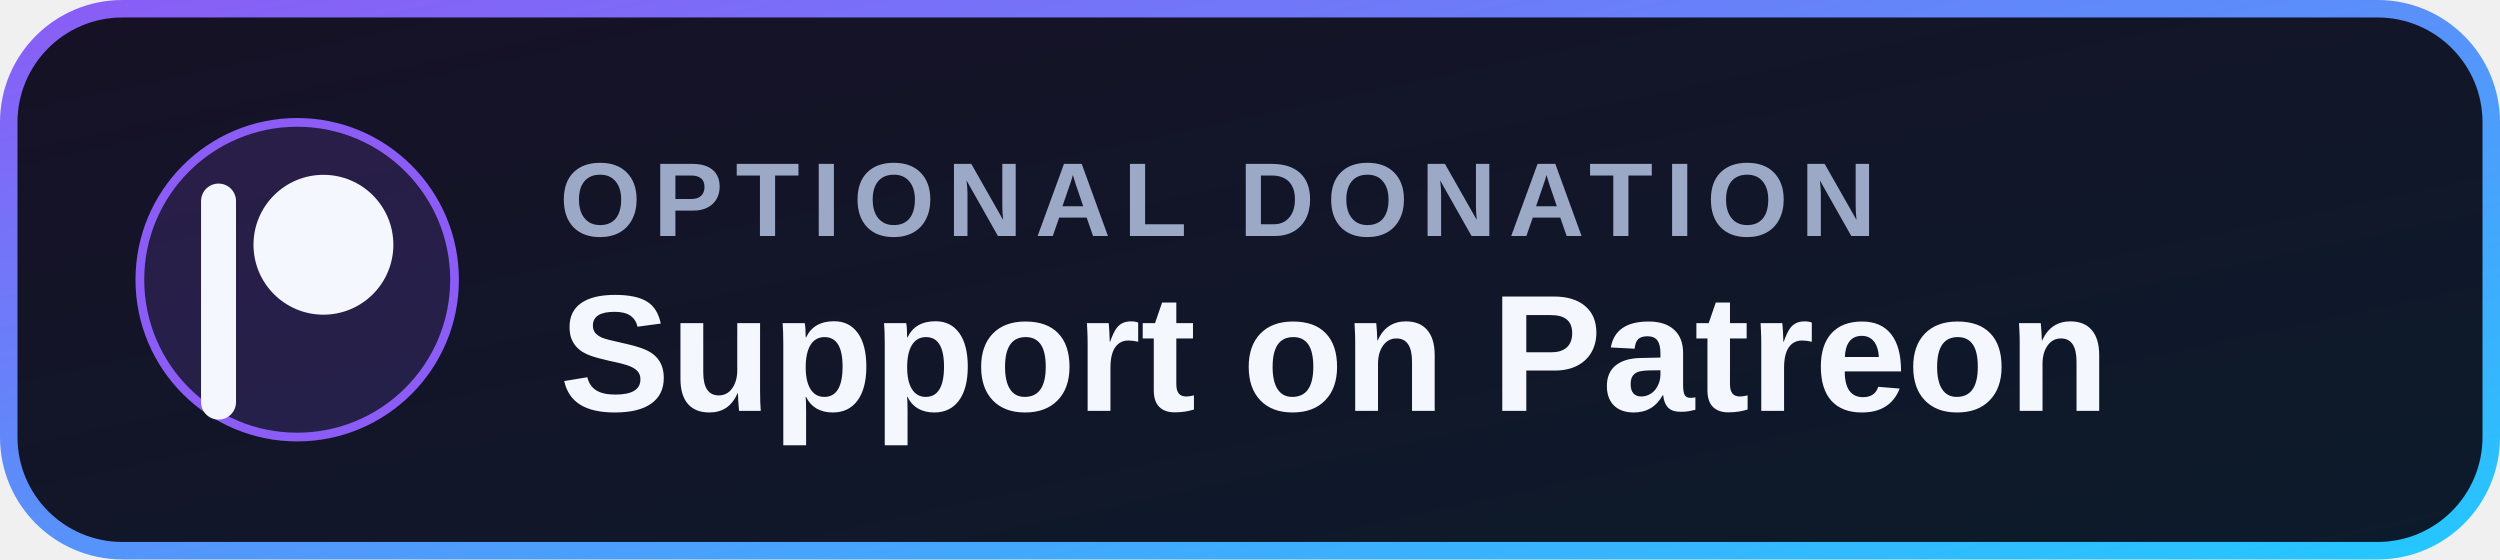
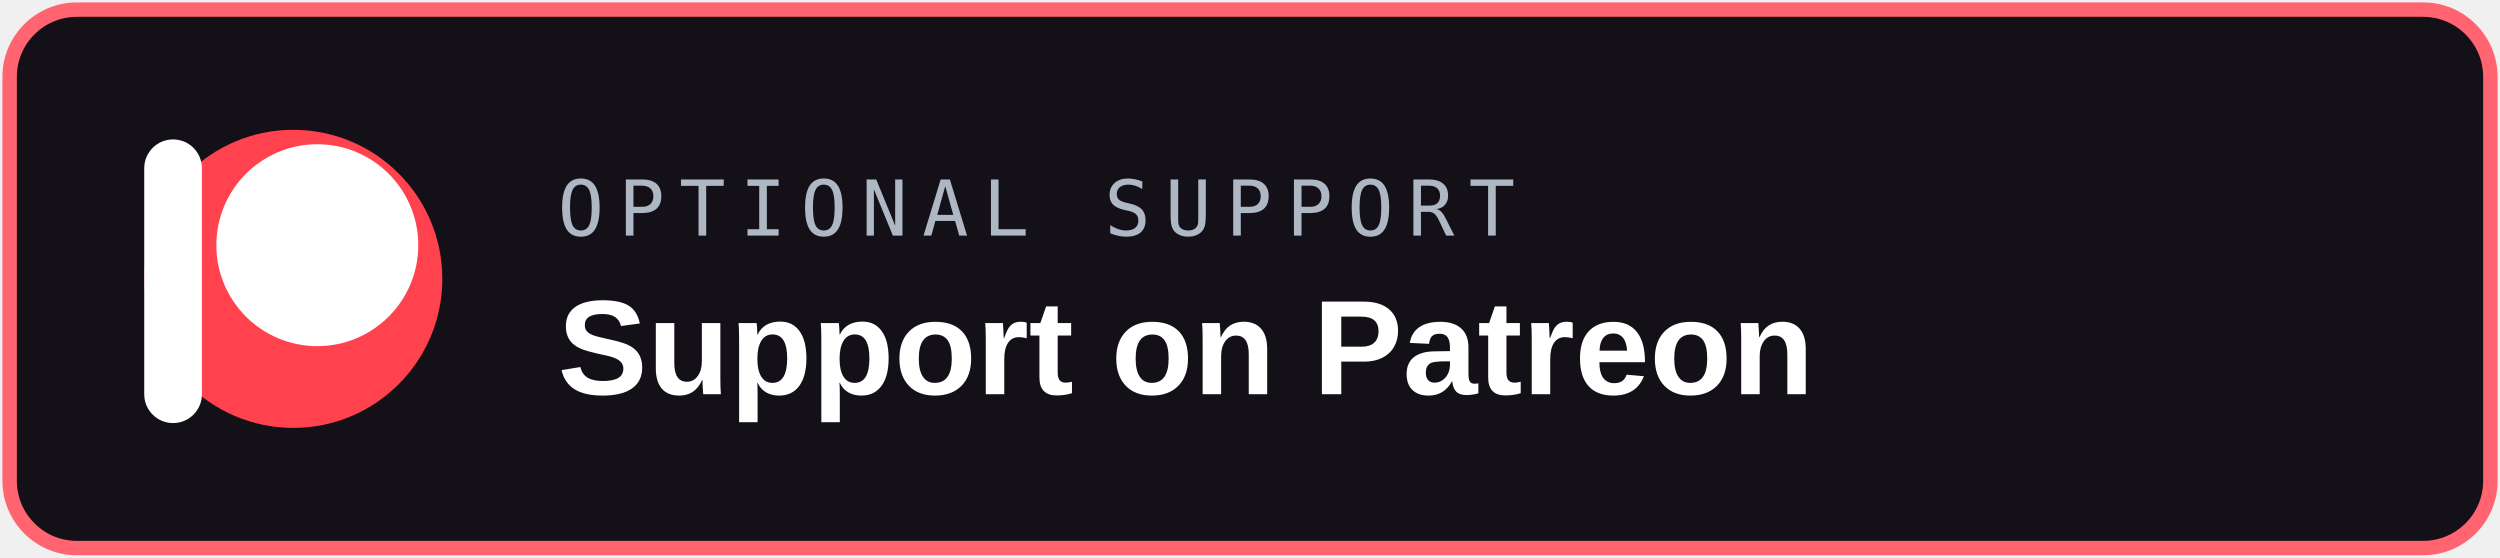
- <svg xmlns="http://www.w3.org/2000/svg" width="286" height="64" viewBox="0 0 286 64" role="img" aria-labelledby="title desc">
-   <defs>
-     <linearGradient id="border" x1="0" y1="0" x2="1" y2="1">
-       <stop stop-color="#8b5cf6" />
-       <stop offset="1" stop-color="#24c8ff" />
-     </linearGradient>
-     <linearGradient id="glow" x1="0" y1="0" x2="1" y2="1">
-       <stop stop-color="#171126" />
-       <stop offset="1" stop-color="#0c1b2b" />
-     </linearGradient>
-   </defs>
-   <rect x="1" y="1" width="284" height="62" rx="13" fill="url(#glow)" stroke="url(#border)" stroke-width="2" />
-   <circle cx="34" cy="32" r="18" fill="#8b5cf6" fill-opacity=".16" stroke="#8b5cf6" />
-   <circle cx="37" cy="28" r="8" fill="#f5f7ff" />
-   <path d="M25 23v23" stroke="#f5f7ff" stroke-width="4" stroke-linecap="round" />
-   <text x="64" y="27" fill="#9ba9c6" font-family="Segoe UI,Arial,sans-serif" font-size="12" font-weight="600" letter-spacing="1.4">OPTIONAL DONATION</text>
-   <text x="64" y="47" fill="#f5f7ff" font-family="Segoe UI,Arial,sans-serif" font-size="19" font-weight="700">Support on Patreon</text>
+ <svg xmlns="http://www.w3.org/2000/svg" width="520" height="116" viewBox="0 0 520 116" role="img" aria-labelledby="title">
+   <rect x="2" y="2" width="516" height="112" rx="14" fill="#141018" stroke="#ff6470" stroke-width="3" />
+   <circle cx="61" cy="58" r="31" fill="#ff424d" />
+   <rect x="30" y="29" width="12" height="59" rx="6" fill="#fff" />
+   <circle cx="66" cy="51" r="21" fill="#fff" />
+   <text x="116" y="49" fill="#aeb7c4" font-family="Consolas, monospace" font-size="16" letter-spacing="3">OPTIONAL SUPPORT</text>
+   <text x="116" y="82" fill="#ffffff" font-family="Segoe UI, Arial, sans-serif" font-size="28" font-weight="700">Support on Patreon</text>
</svg>
